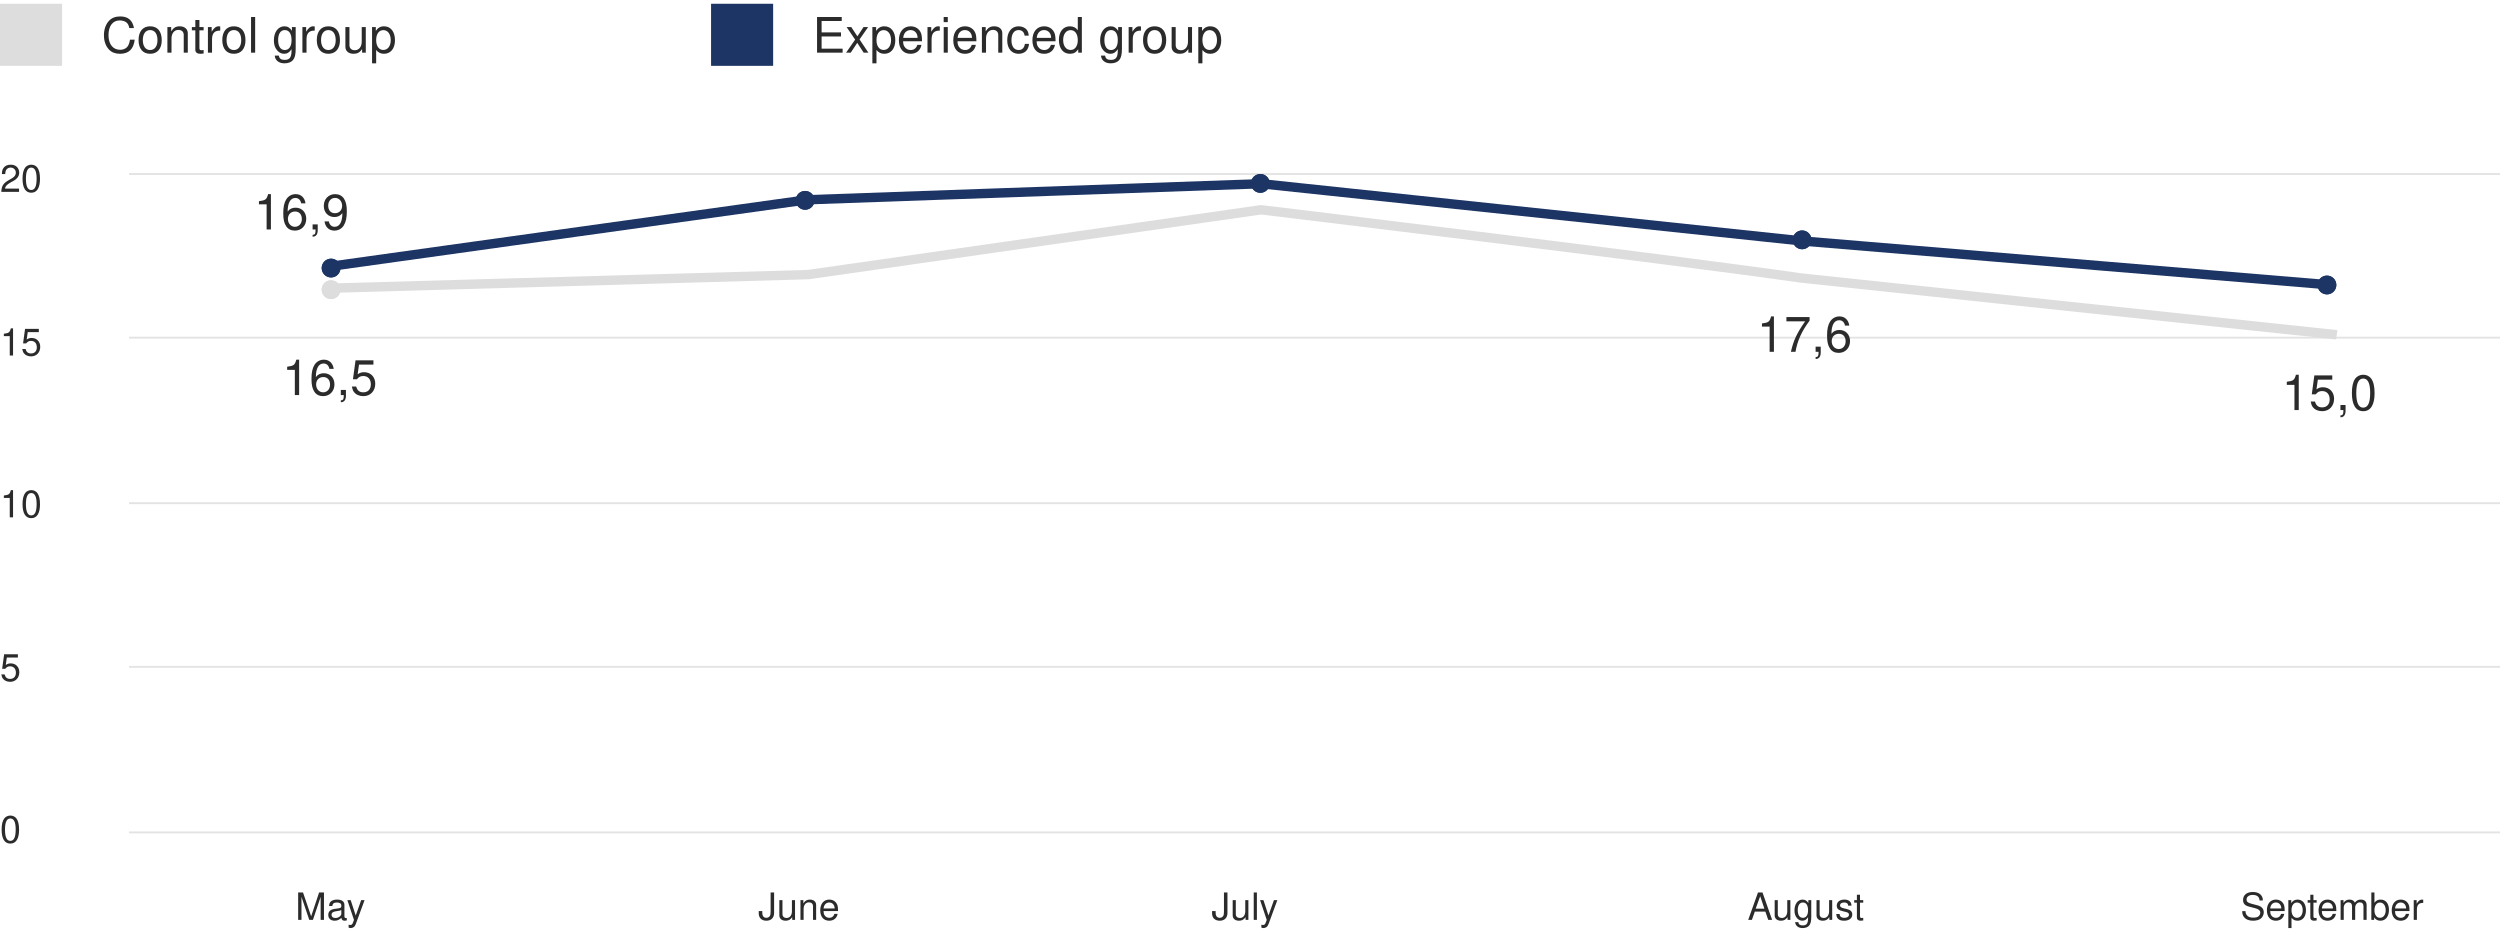
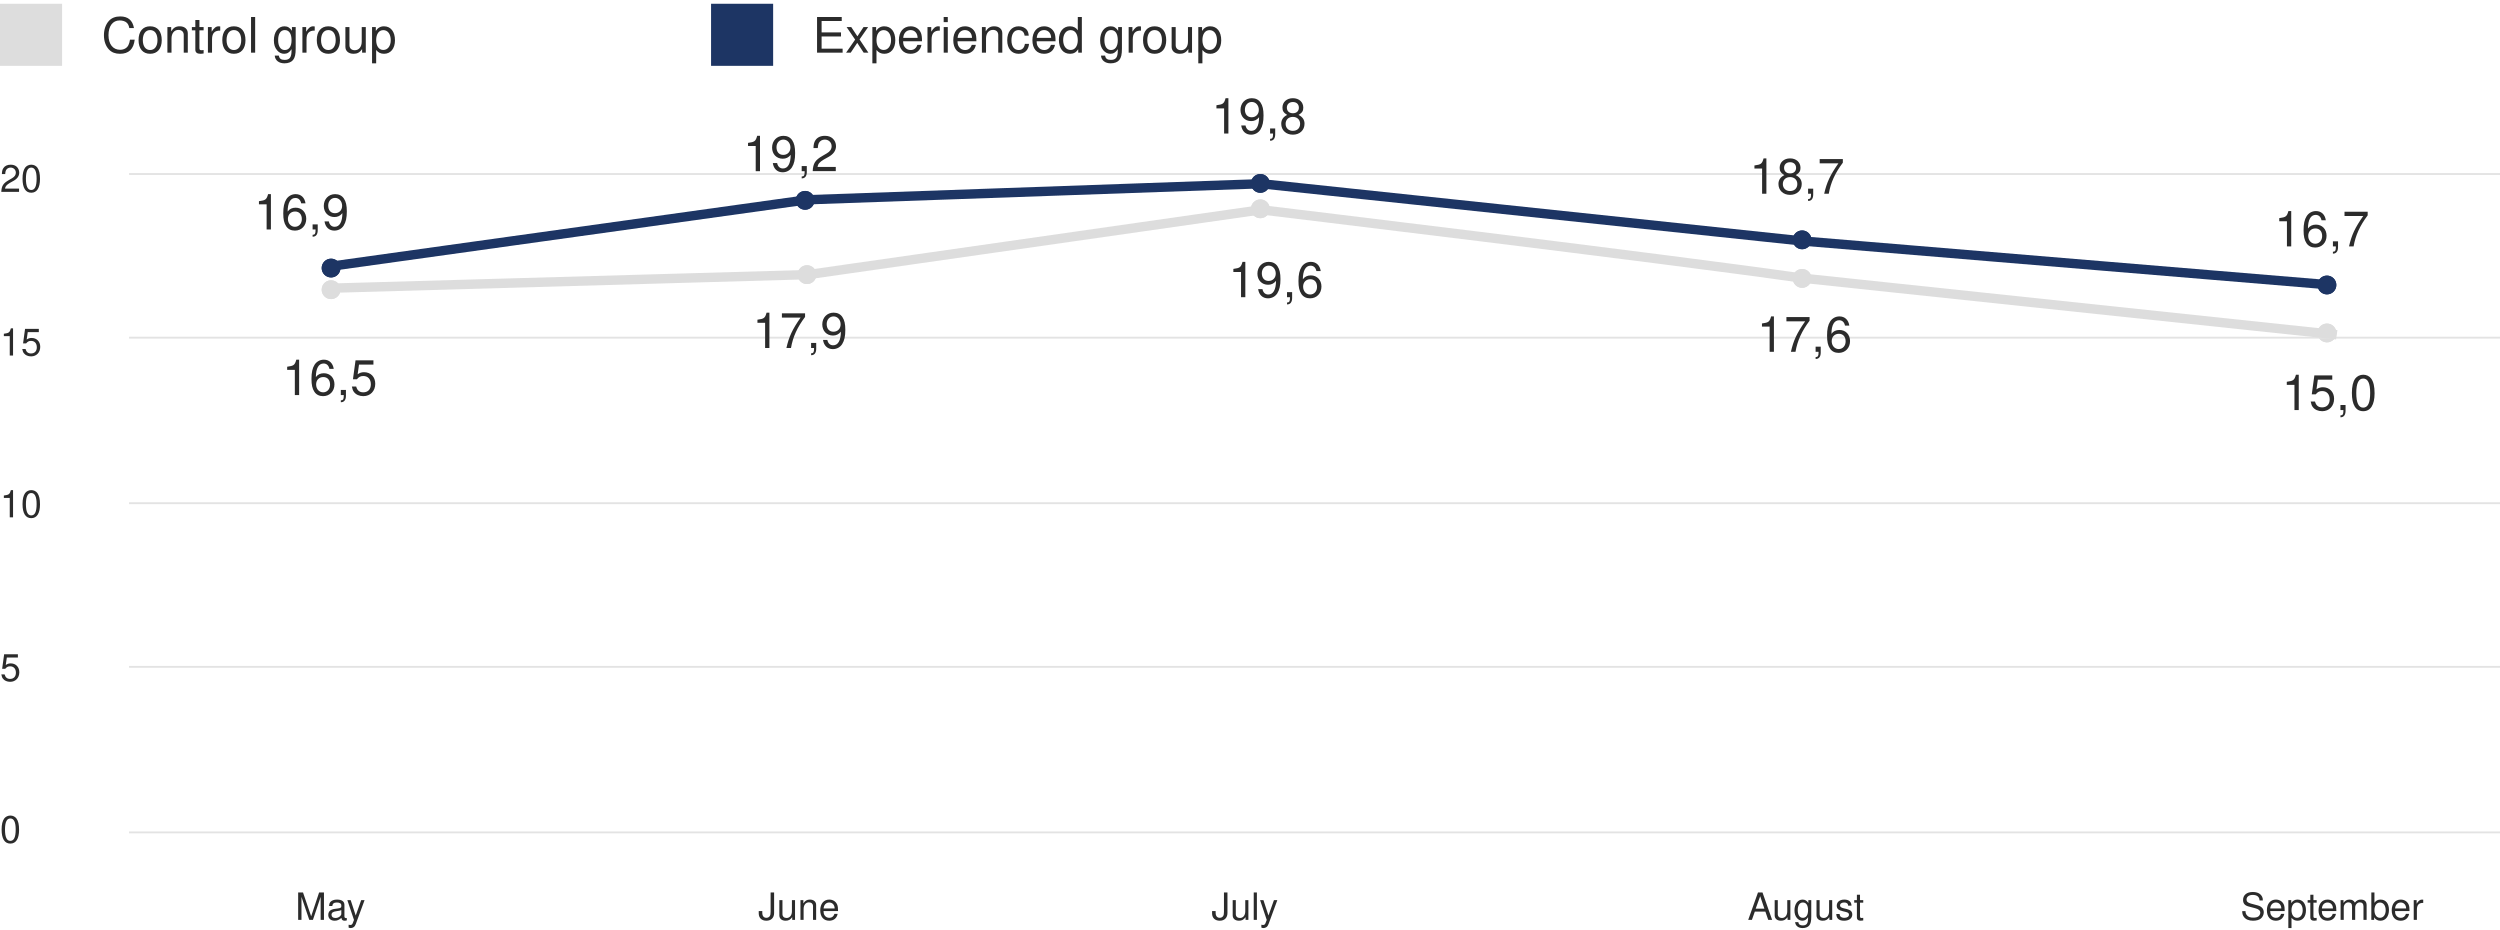
<svg xmlns="http://www.w3.org/2000/svg" width="1329" height="494" viewBox="0 0 1329 494">
  <g transform="translate(-300 -4846)">
+     <g transform="translate(965 4952)" fill="#ddd" stroke="#ddd" stroke-width="1">
+       <circle cx="5" cy="5" r="5" stroke="none" />
+       <circle cx="5" cy="5" r="4.5" fill="none" />
+     </g>
+     <g transform="translate(724 4987)" fill="#ddd" stroke="#ddd" stroke-width="1">
+       <circle cx="5" cy="5" r="5" stroke="none" />
+       <circle cx="5" cy="5" r="4.5" fill="none" />
+     </g>
+     <g transform="translate(1253 4989)" fill="#ddd" stroke="#ddd" stroke-width="1">
+       <circle cx="5" cy="5" r="5" stroke="none" />
+       <circle cx="5" cy="5" r="4.5" fill="none" />
+     </g>
+     <g transform="translate(1532 5018)" fill="#ddd" stroke="#ddd" stroke-width="1">
+       <circle cx="5" cy="5" r="5" stroke="none" />
+       <circle cx="5" cy="5" r="4.5" fill="none" />
+     </g>
+     <text transform="translate(953 5004)" fill="#2b2b2b" font-size="26" font-family="PTSans-Regular, PT Sans, Helvetica">
+       <tspan x="0" y="0">19,6</tspan>
+     </text>
+     <text transform="translate(944 4917)" fill="#2b2b2b" font-size="26" font-family="PTSans-Regular, PT Sans, Helvetica">
+       <tspan x="0" y="0">19,8</tspan>
+     </text>
+     <text transform="translate(1509 4977)" fill="#2b2b2b" font-size="26" font-family="PTSans-Regular, PT Sans, Helvetica">
+       <tspan x="0" y="0">16,7</tspan>
+     </text>
    <text transform="translate(354 4874)" fill="#2b2b2b" font-size="26" font-family="PTSans-Regular, PT Sans, Helvetica">
      <tspan x="0" y="0">Control group</tspan>
    </text>
    <text transform="translate(732 4874)" fill="#2b2b2b" font-size="26" font-family="PTSans-Regular, PT Sans, Helvetica">
      <tspan x="0" y="0">Experienced group</tspan>
    </text>
    <text transform="translate(300 4948)" fill="#2b2b2b" font-size="20" font-family="PTSans-Regular, PT Sans, Helvetica">
      <tspan x="0" y="0">20</tspan>
    </text>
    <text transform="translate(300 5035)" fill="#2b2b2b" font-size="20" font-family="PTSans-Regular, PT Sans, Helvetica">
      <tspan x="0" y="0">15</tspan>
    </text>
    <text transform="translate(300 5121)" fill="#2b2b2b" font-size="20" font-family="PTSans-Regular, PT Sans, Helvetica">
      <tspan x="0" y="0">10</tspan>
    </text>
    <text transform="translate(300 5208)" fill="#2b2b2b" font-size="20" font-family="PTSans-Regular, PT Sans, Helvetica">
      <tspan x="0" y="0">5</tspan>
    </text>
    <text transform="translate(300 5294)" fill="#2b2b2b" font-size="20" font-family="PTSans-Regular, PT Sans, Helvetica">
      <tspan x="0" y="0">0</tspan>
    </text>
    <path d="M-473,8610H787.4" transform="translate(841.6 -3671.5)" fill="none" stroke="#e3e3e3" stroke-width="1" />
    <path d="M-473,8610H787.4" transform="translate(841.6 -3584.5)" fill="none" stroke="#e3e3e3" stroke-width="1" />
    <path d="M-473,8610H787.4" transform="translate(841.6 -3496.5)" fill="none" stroke="#e3e3e3" stroke-width="1" />
    <path d="M-473,8610H787.4" transform="translate(841.6 -3409.5)" fill="none" stroke="#e3e3e3" stroke-width="1" />
    <path d="M-473,8610H787.4" transform="translate(841.6 -3321.5)" fill="none" stroke="#e3e3e3" stroke-width="1" />
    <text transform="translate(457 5335)" fill="#2b2b2b" font-size="20" font-family="PTSans-Regular, PT Sans, Helvetica">
      <tspan x="0" y="0">May</tspan>
    </text>
    <text transform="translate(703 5335)" fill="#2b2b2b" font-size="20" font-family="PTSans-Regular, PT Sans, Helvetica">
      <tspan x="0" y="0">June</tspan>
    </text>
    <text transform="translate(944 5335)" fill="#2b2b2b" font-size="20" font-family="PTSans-Regular, PT Sans, Helvetica">
      <tspan x="0" y="0">July</tspan>
    </text>
    <text transform="translate(1229 5335)" fill="#2b2b2b" font-size="20" font-family="PTSans-Regular, PT Sans, Helvetica">
      <tspan x="0" y="0">August</tspan>
    </text>
    <text transform="translate(1491 5335)" fill="#2b2b2b" font-size="20" font-family="PTSans-Regular, PT Sans, Helvetica">
      <tspan x="0" y="0">September</tspan>
    </text>
    <rect width="33" height="33" transform="translate(300 4848)" fill="#ddd" />
    <rect width="33" height="33" transform="translate(678 4848)" fill="#1d3564" />
    <path d="M-297.267,9770.207l253.906-7.23,240.684-34.459s213.643,25.715,287.213,36.279c.144.021,284.389,30.129,284.679,30.17" transform="translate(773 -4771)" fill="none" stroke="#ddd" stroke-width="5" />
    <g transform="translate(471 4995)" fill="#ddd" stroke="#ddd" stroke-width="1">
      <circle cx="5" cy="5" r="5" stroke="none" />
      <circle cx="5" cy="5" r="4.5" fill="none" />
    </g>
    <g transform="translate(-43 -207.5)">
      <path d="M-257.4,9963.721l252.523-35.246,241.228-8.527L524.4,9950.419,800.729,9973.4" transform="translate(777 -4768.782)" fill="none" stroke="#1d3564" stroke-width="5" />
      <g transform="translate(766 5155)" fill="#1d3564" stroke="#1d3564" stroke-width="1">
        <circle cx="5" cy="5" r="5" stroke="none" />
        <circle cx="5" cy="5" r="4.5" fill="none" />
      </g>
      <g transform="translate(514 5191)" fill="#1d3564" stroke="#1d3564" stroke-width="1">
        <circle cx="5" cy="5" r="5" stroke="none" />
        <circle cx="5" cy="5" r="4.5" fill="none" />
      </g>
      <g transform="translate(1008 5146)" fill="#1d3564" stroke="#1d3564" stroke-width="1">
        <circle cx="5" cy="5" r="5" stroke="none" />
        <circle cx="5" cy="5" r="4.5" fill="none" />
      </g>
      <g transform="translate(1296 5176)" fill="#1d3564" stroke="#1d3564" stroke-width="1">
        <circle cx="5" cy="5" r="5" stroke="none" />
        <circle cx="5" cy="5" r="4.5" fill="none" />
      </g>
      <g transform="translate(1575 5200)" fill="#1d3564" stroke="#1d3564" stroke-width="1">
        <circle cx="5" cy="5" r="5" stroke="none" />
        <circle cx="5" cy="5" r="4.5" fill="none" />
      </g>
    </g>
    <text transform="translate(450 5056)" fill="#2b2b2b" font-size="26" font-family="PTSans-Regular, PT Sans, Helvetica">
      <tspan x="0" y="0">16,5</tspan>
    </text>
    <text transform="translate(435 4968)" fill="#2b2b2b" font-size="26" font-family="PTSans-Regular, PT Sans, Helvetica">
      <tspan x="0" y="0">16,9</tspan>
    </text>
    <text transform="translate(1513 5064)" fill="#2b2b2b" font-size="26" font-family="PTSans-Regular, PT Sans, Helvetica">
      <tspan x="0" y="0">15,0</tspan>
    </text>
    <text transform="translate(1234 5033)" fill="#2b2b2b" font-size="26" font-family="PTSans-Regular, PT Sans, Helvetica">
      <tspan x="0" y="0">17,6</tspan>
    </text>
+     <text transform="translate(700 5031)" fill="#2b2b2b" font-size="26" font-family="PTSans-Regular, PT Sans, Helvetica">
+       <tspan x="0" y="0">17,9</tspan>
+     </text>
+     <text transform="translate(1230 4949)" fill="#2b2b2b" font-size="26" font-family="PTSans-Regular, PT Sans, Helvetica">
+       <tspan x="0" y="0">18,7</tspan>
+     </text>
+     <text transform="translate(695 4937)" fill="#2b2b2b" font-size="26" font-family="PTSans-Regular, PT Sans, Helvetica">
+       <tspan x="0" y="0">19,2</tspan>
+     </text>
  </g>
</svg>
